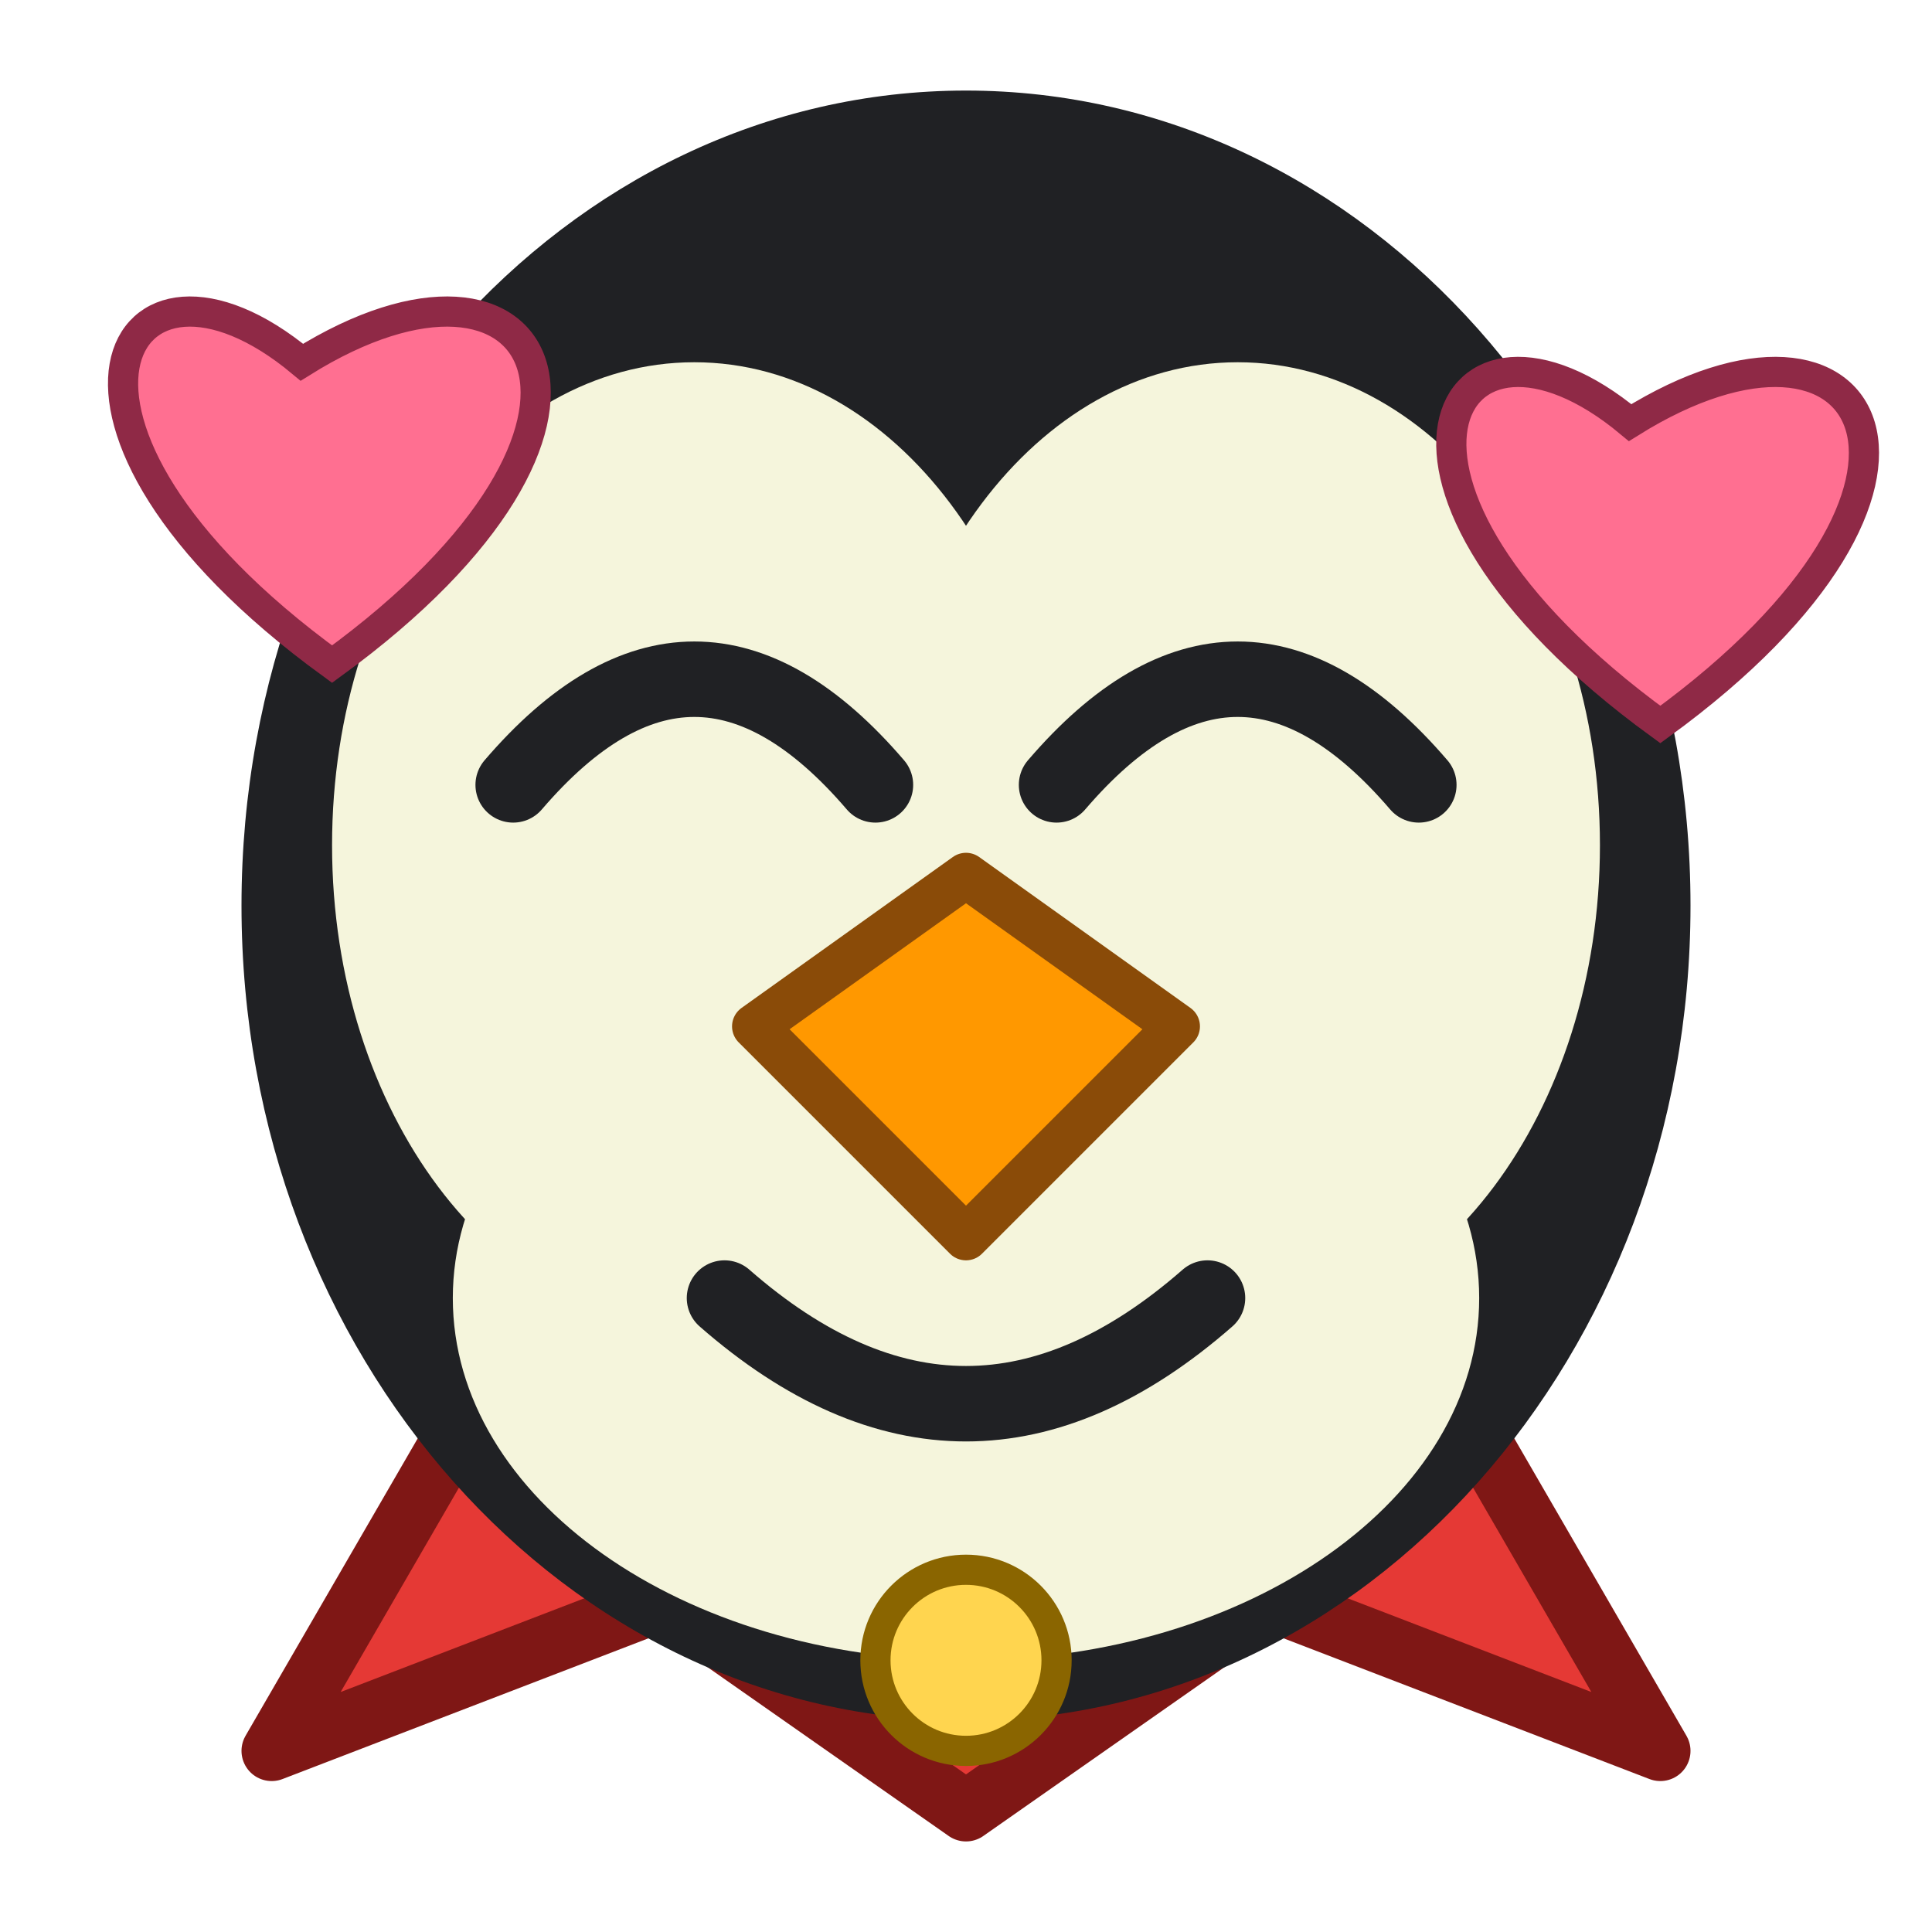
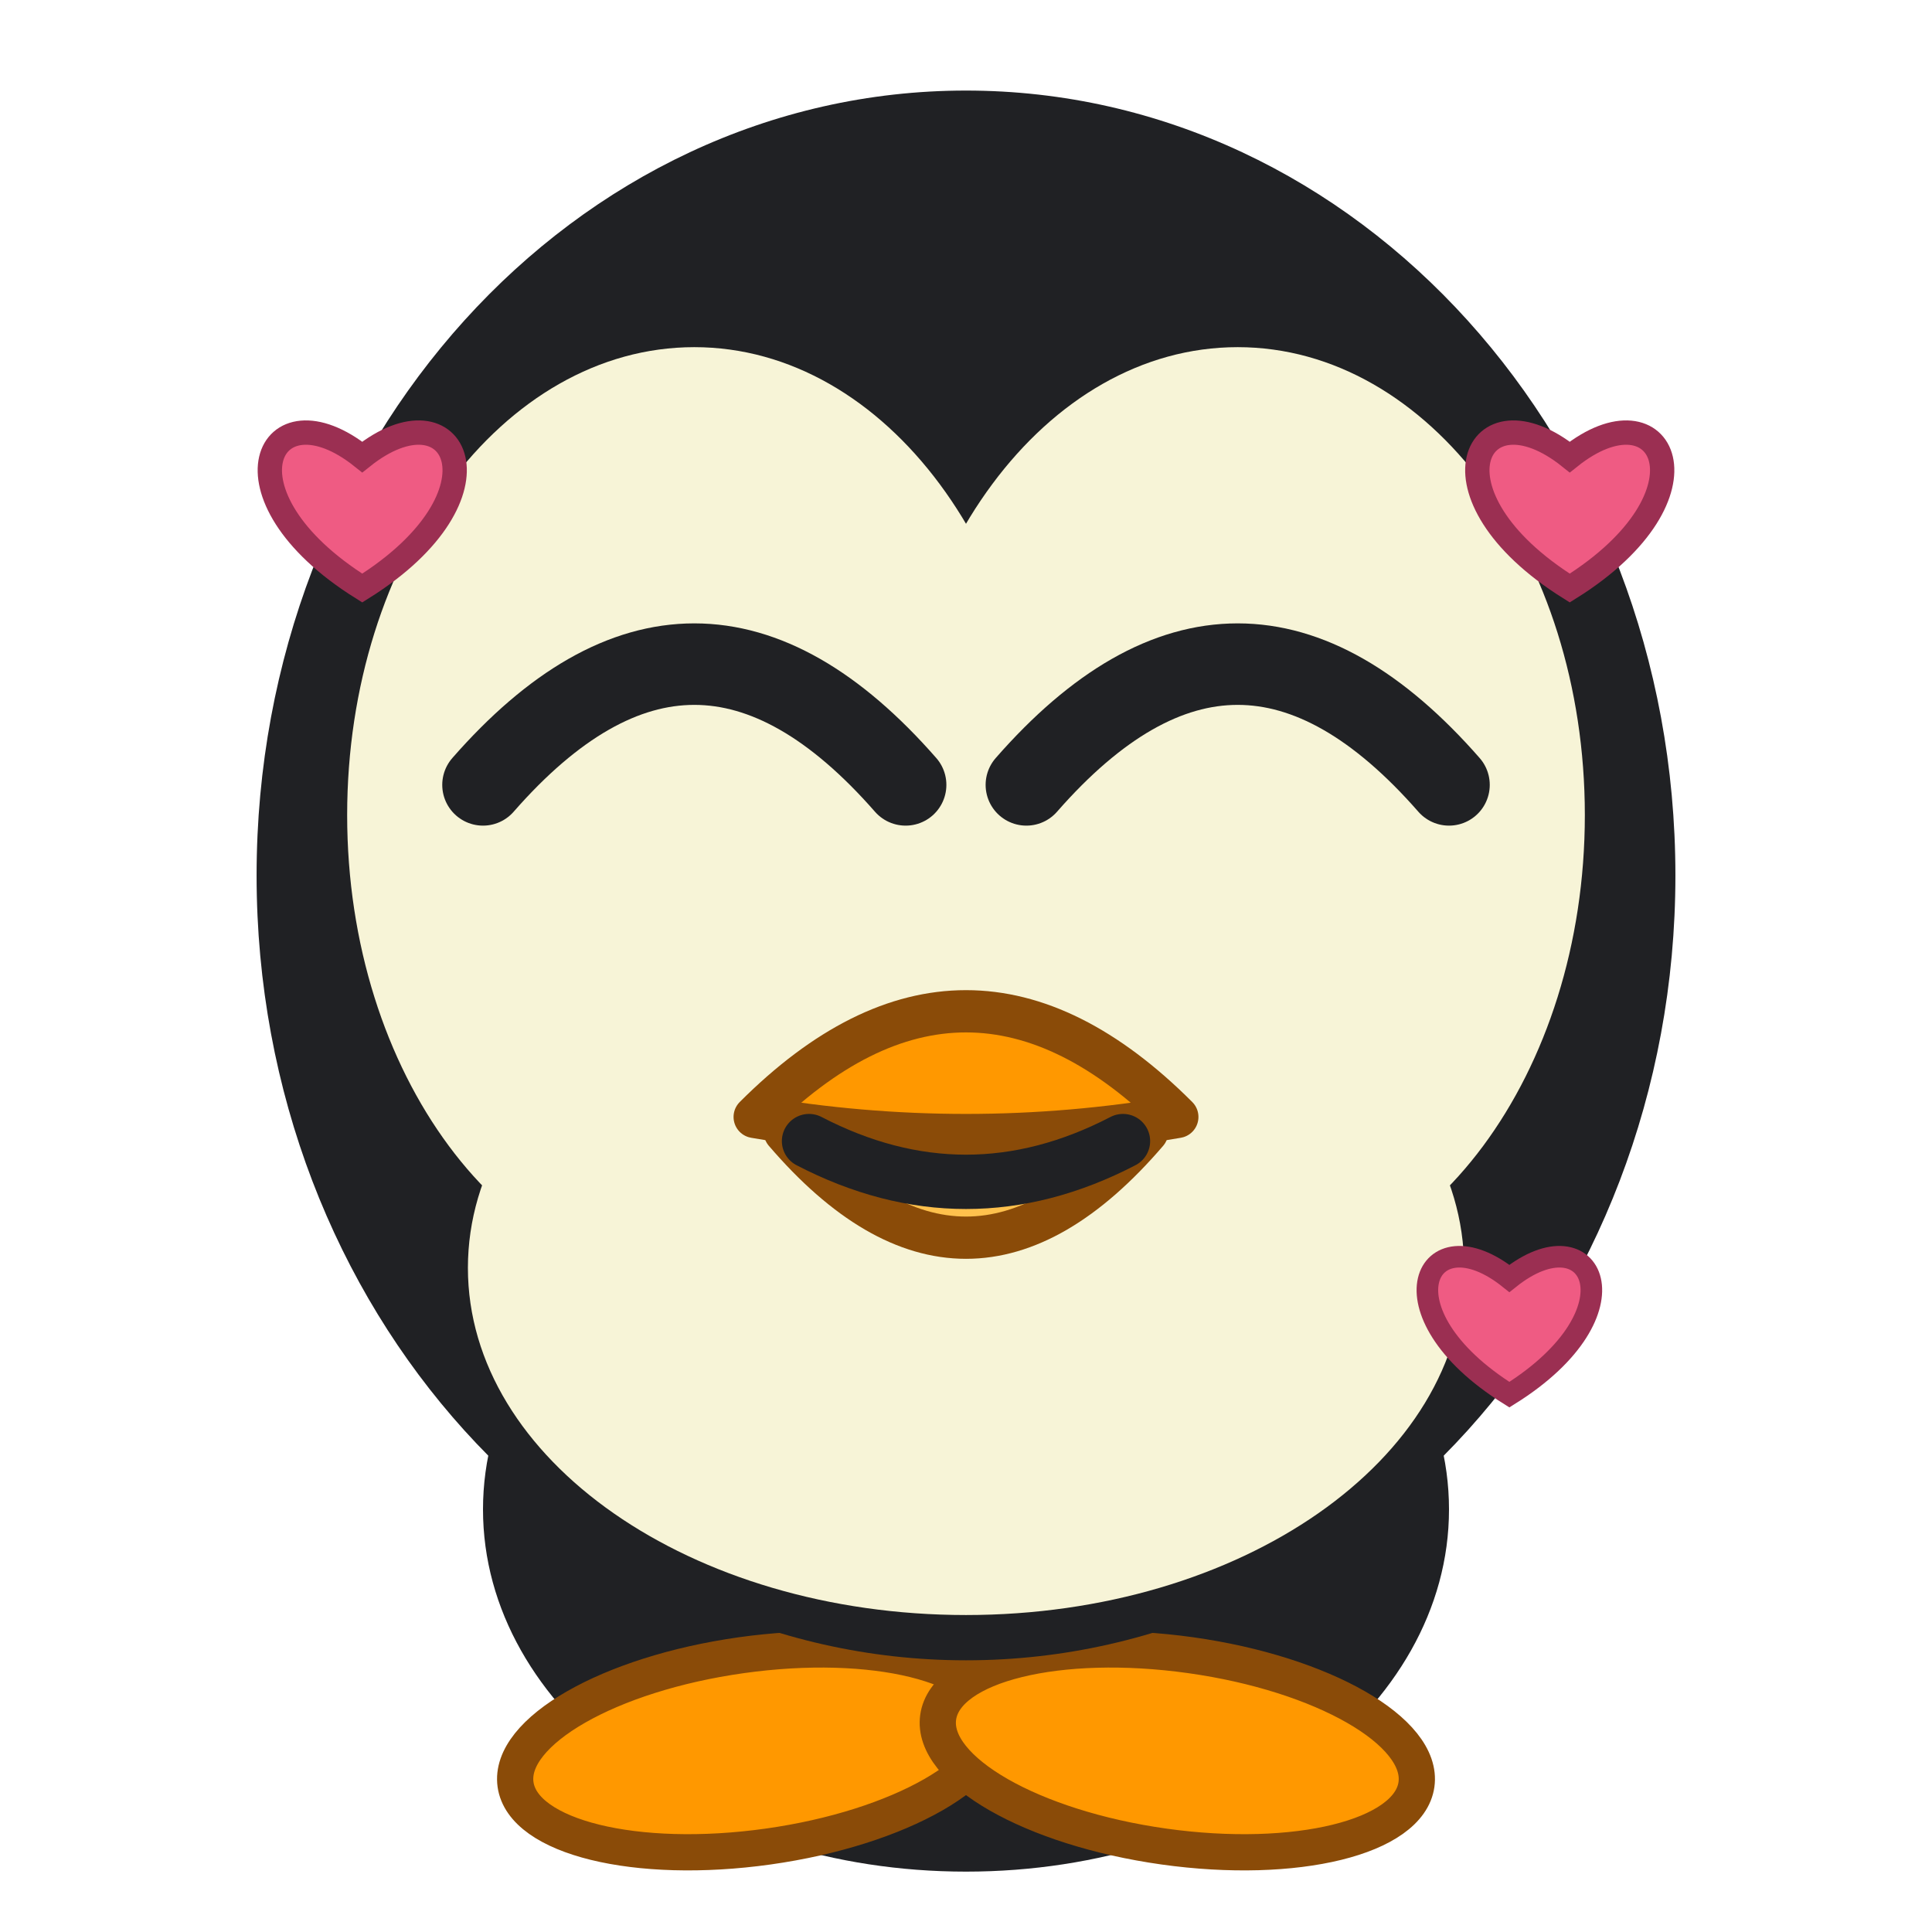
<svg xmlns="http://www.w3.org/2000/svg" width="64" height="64" viewBox="0 0 64 64">
-   <path d="M9 58 20 39h24l11 19-13-5-10 7-10-7z" fill="#e53935" stroke="#7f1715" stroke-width="2" stroke-linejoin="round" />
-   <ellipse cx="32" cy="30" rx="24" ry="27" fill="#202124" />
-   <ellipse cx="23" cy="28" rx="12" ry="16" fill="#f5f5dc" />
-   <ellipse cx="41" cy="28" rx="12" ry="16" fill="#f5f5dc" />
-   <ellipse cx="32" cy="43" rx="17" ry="12" fill="#f5f5dc" />
-   <path d="M17 26q6-7 12 0m6 0q6-7 12 0" fill="none" stroke="#202124" stroke-width="2.5" stroke-linecap="round" />
-   <path d="m25 34 7-5 7 5-7 7z" fill="#ff9800" stroke="#8a4b08" stroke-width="1.5" stroke-linejoin="round" />
-   <path d="M24 43q8 7 16 0" fill="none" stroke="#202124" stroke-width="2.5" stroke-linecap="round" />
-   <circle cx="32" cy="55" r="3" fill="#ffd54f" stroke="#8a6500" stroke-width="1" />
-   <path d="M10 12c-6-5-10 2 1 10 11-8 7-15-1-10zm44 2c-6-5-10 2 1 10 11-8 7-15-1-10z" fill="#ff6f91" stroke="#8f2946" />
+   <ellipse cx="32" cy="50" rx="16" ry="12" fill="#202124" />
+   <ellipse cx="25" cy="58" rx="8" ry="3.2" fill="#ff9800" stroke="#8a4b08" stroke-width="1.2" transform="rotate(-8 25 58)" />
+   <ellipse cx="39" cy="58" rx="8" ry="3.2" fill="#ff9800" stroke="#8a4b08" stroke-width="1.2" transform="rotate(8 39 58)" />
+   <ellipse cx="32" cy="29" rx="23.5" ry="26" fill="#202124" />
+   <ellipse cx="23" cy="27" rx="11.5" ry="15.5" fill="#f7f4d7" />
+   <ellipse cx="41" cy="27" rx="11.5" ry="15.5" fill="#f7f4d7" />
+   <ellipse cx="32" cy="42" rx="16.5" ry="11.5" fill="#f7f4d7" />
+   <path d="M16 26 Q23 18 30 26" fill="none" stroke="#202124" stroke-width="2.7" stroke-linecap="round" />
+   <path d="M34 26 Q41 18 48 26" fill="none" stroke="#202124" stroke-width="2.7" stroke-linecap="round" />
+   <path d="M25 37 Q32 30 39 37 Q32 38.2 25 37Z" fill="#ff9800" stroke="#8a4b08" stroke-width="1.4" stroke-linejoin="round" />
+   <path d="M26 37.5 Q32 44.5 38 37.5 Q32 39.8 26 37.5Z" fill="#ffc14d" stroke="#8a4b08" stroke-width="1.4" stroke-linejoin="round" />
+   <path d="M26.8 37.8 Q32 40.5 37.2 37.8" fill="none" stroke="#202124" stroke-width="1.8" stroke-linecap="round" />
+   <path d="M12 19.48 C7.04 16.38,8.9 12.66,12 15.14 C15.1 12.66,16.96 16.38,12 19.48Z" fill="#ef5b83" stroke="#9b2f52" stroke-width="0.806" />
+   <path d="M52 19.48 C47.04 16.38,48.9 12.66,52 15.14 C55.1 12.66,56.96 16.38,52 19.48Z" fill="#ef5b83" stroke="#9b2f52" stroke-width="0.806" />
+   <path d="M50 46.2 C45.6 43.45,47.25 40.15,50 42.35 C52.75 40.15,54.4 43.45,50 46.2Z" fill="#ef5b83" stroke="#9b2f52" stroke-width="0.715" />
</svg>
